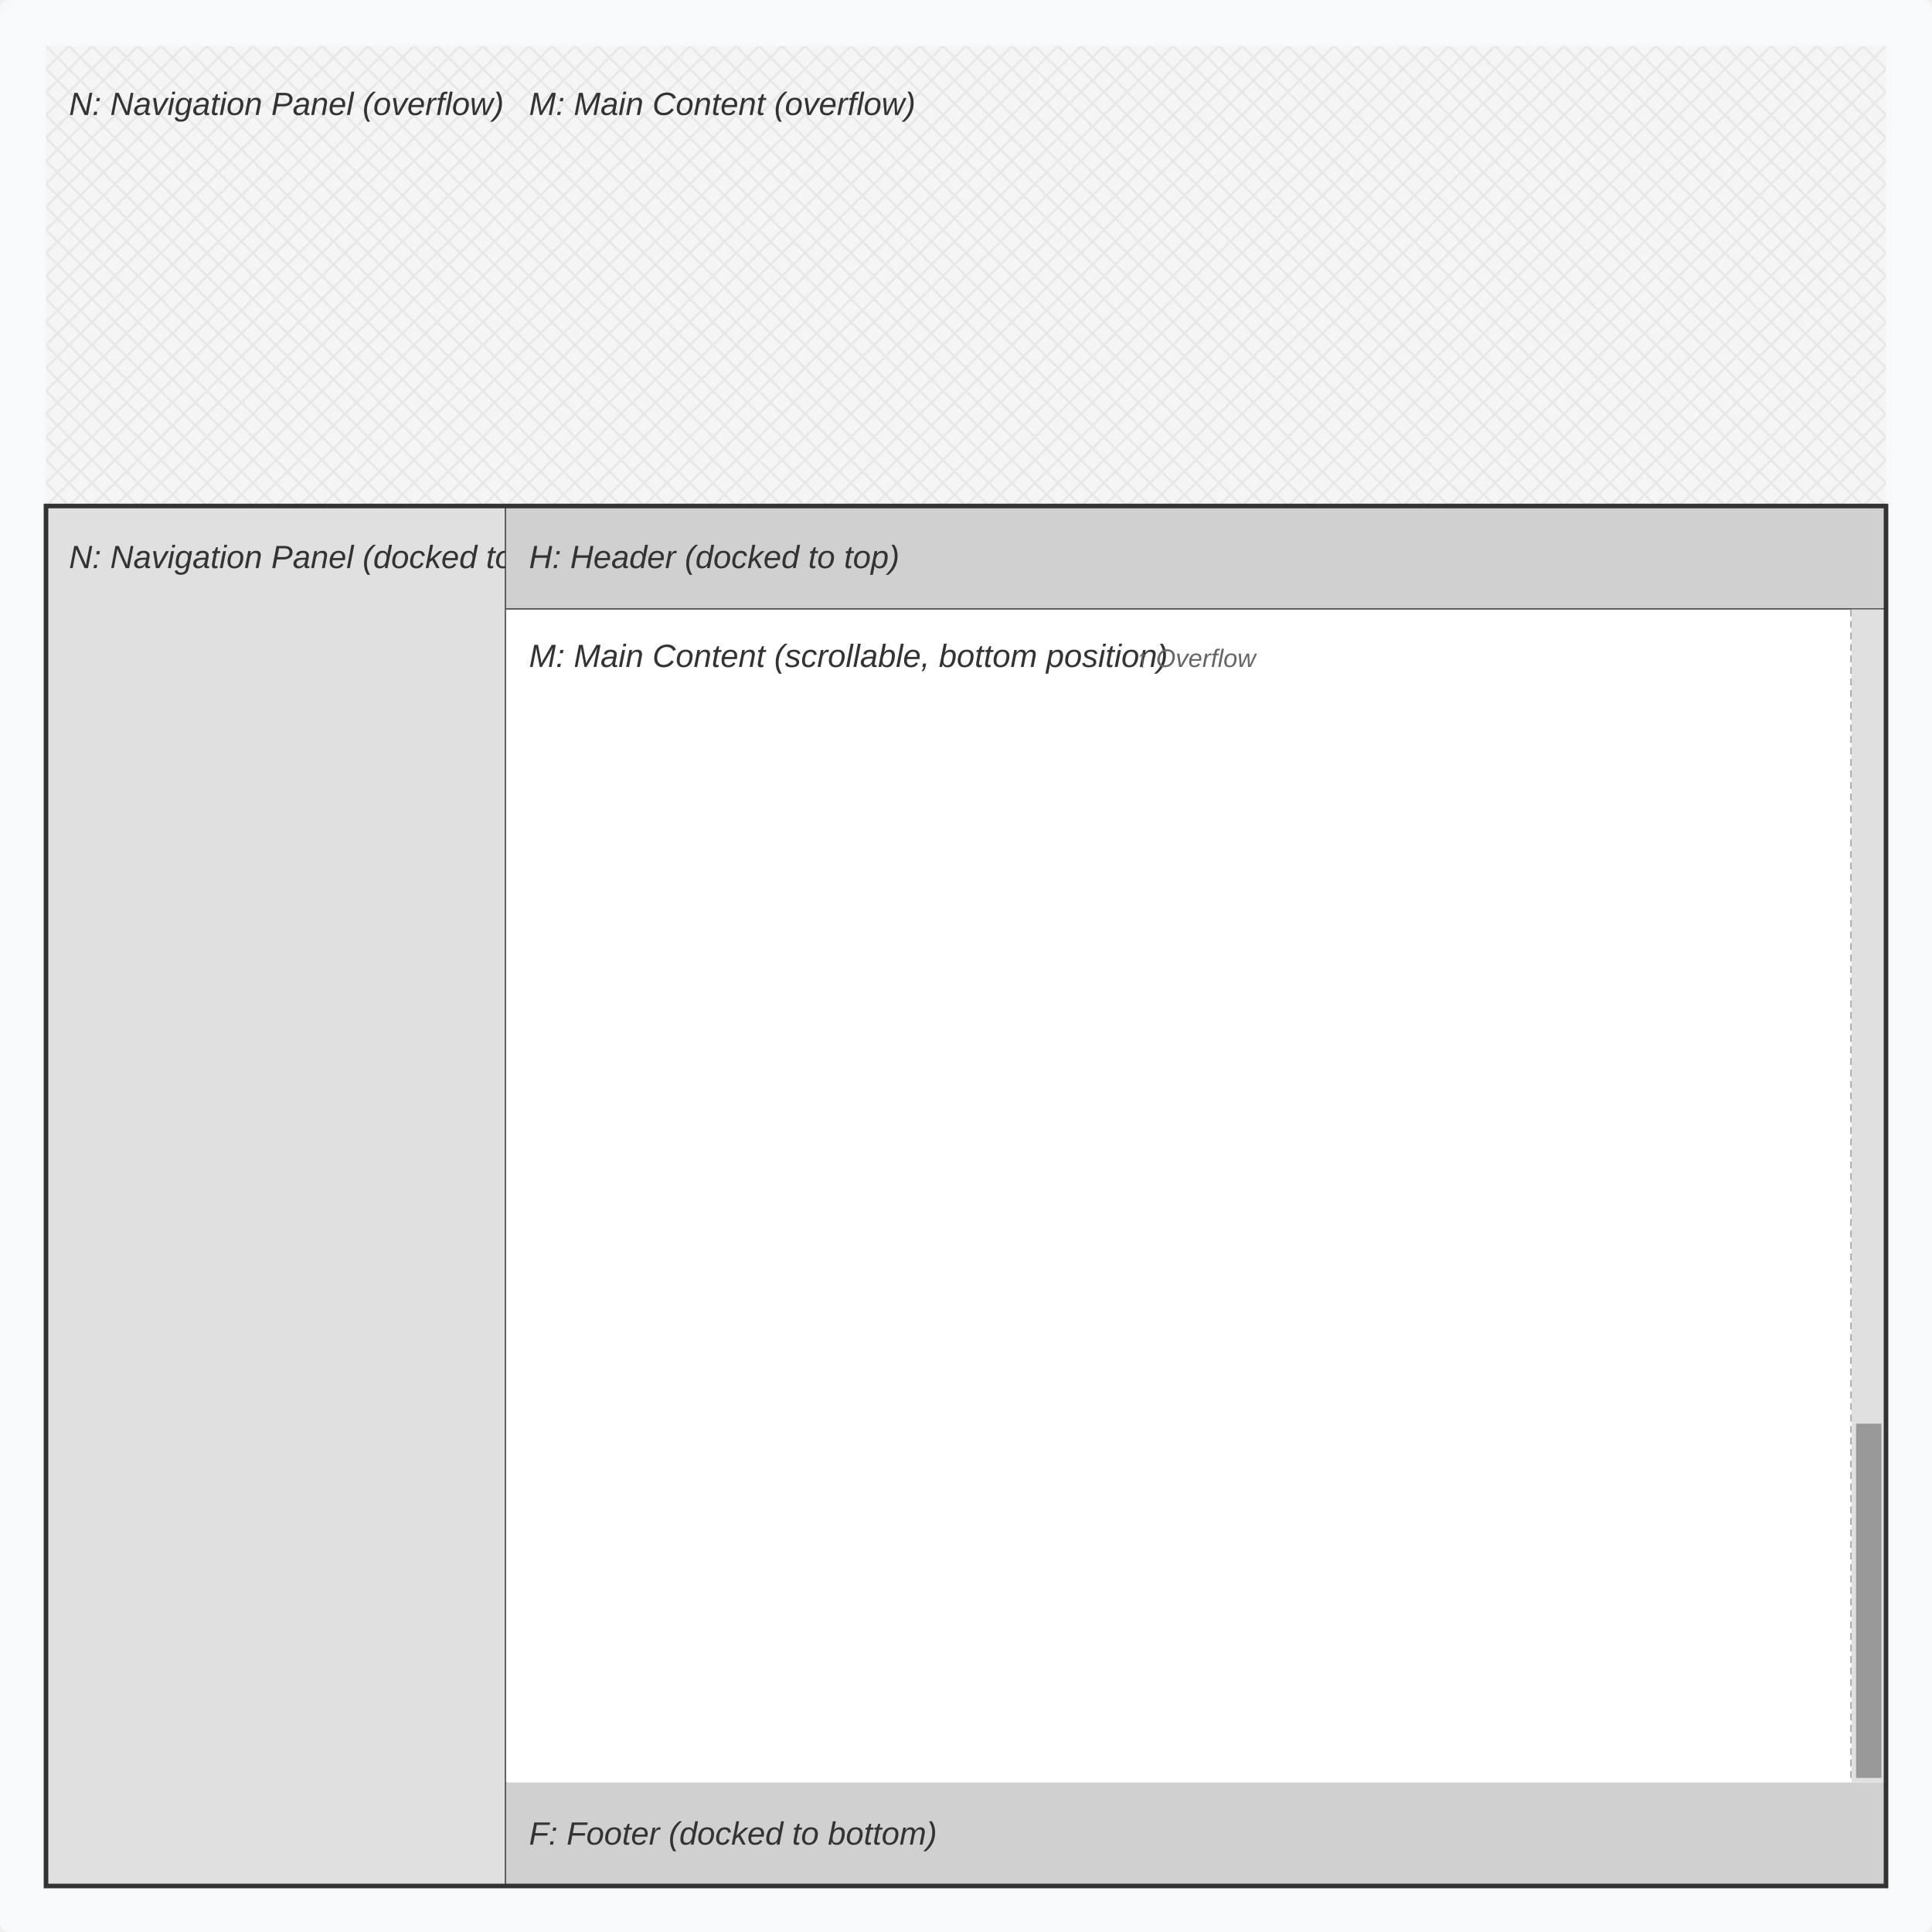
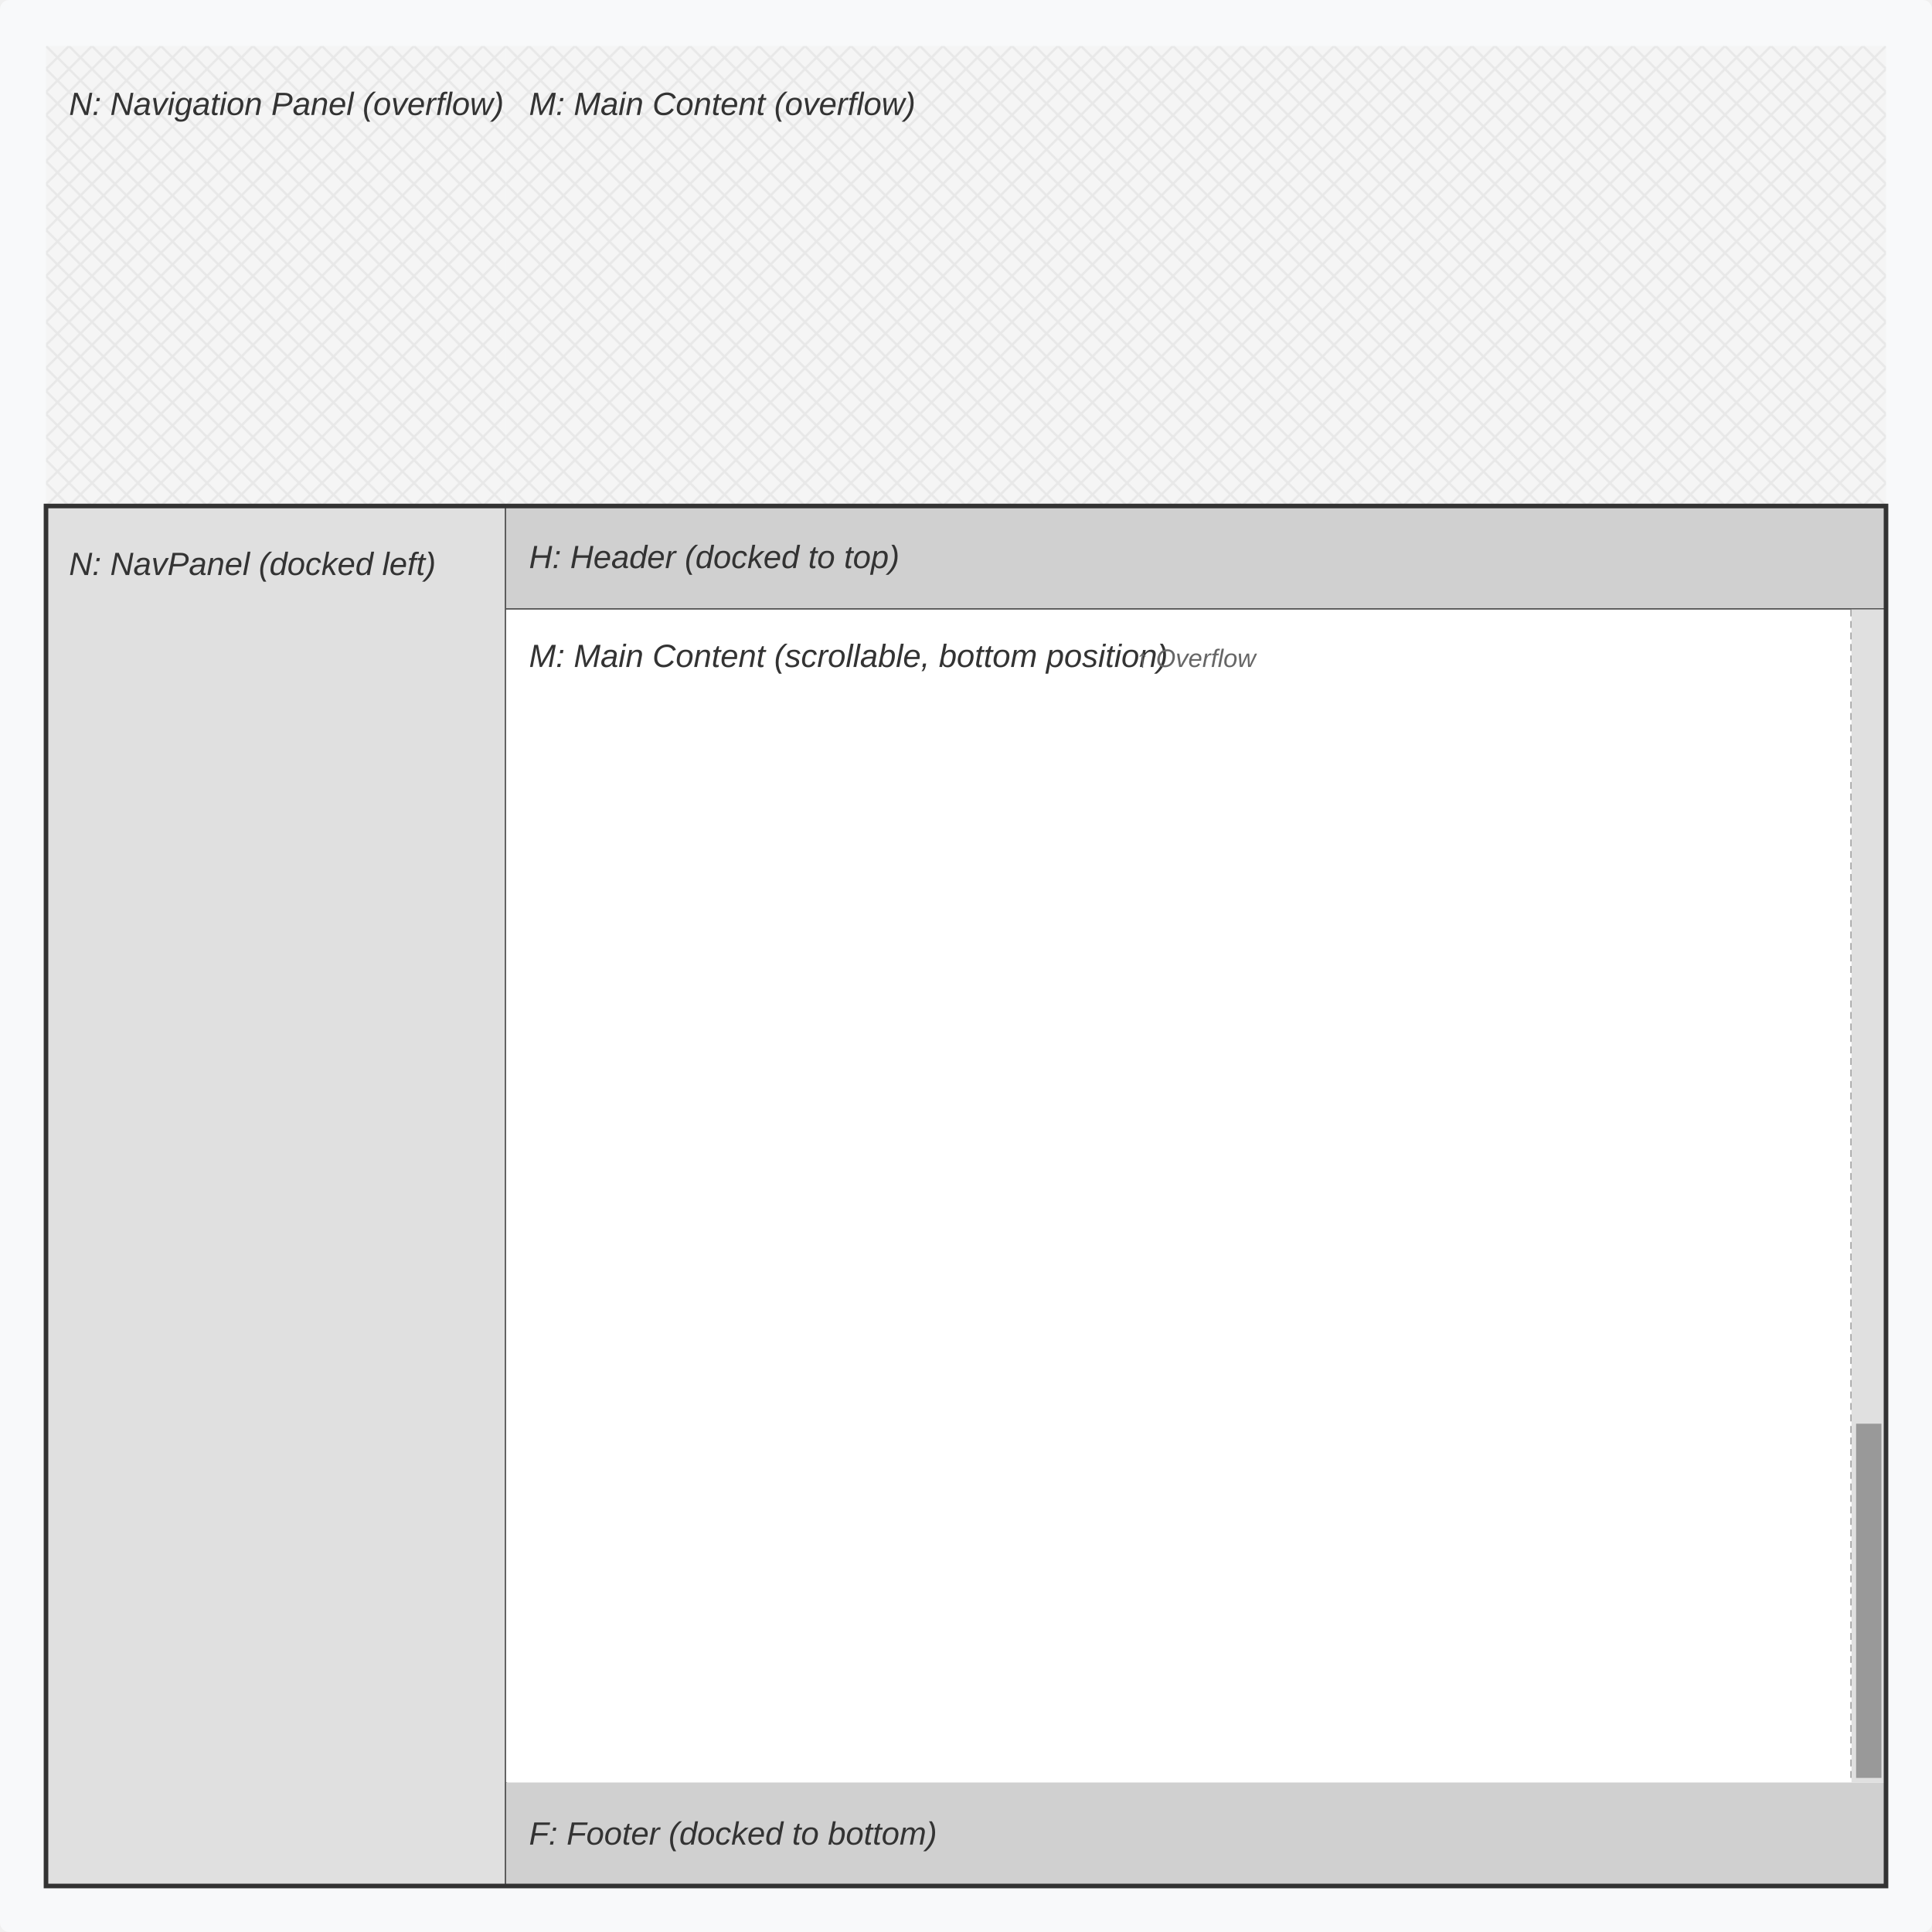
<svg xmlns="http://www.w3.org/2000/svg" viewBox="0 0 840 840" width="840" height="840">
  <defs>
    <style>
      /* Backgrounds */
      .container-bg { fill: #f8f9fa; }
      .gutter { fill: #e9ecef; }
      
      /* Blocks - FILL ONLY, NO STROKE */
      .header { fill: #d0d0d0; }
      .nav { fill: #e0e0e0; }
      .content { fill: #ffffff; }
      .footer { fill: #d0d0d0; }
      .overflow-bg { fill: url(#overflowPattern); }
      
      /* Borders */
      .main-screen-border { stroke: #333; stroke-width: 2; fill: none; }
      .block-border { stroke: #333; stroke-width: 1; fill: none; }
      .gutter-edge { stroke: #666; stroke-width: 1; stroke-dasharray: 4,2; fill: none; }
      
      /* Scrollbar */
      .scrollbar { fill: #999; }
      .scrollbar-border { stroke: #999; stroke-width: 1; stroke-dasharray: 3,2; fill: none; }
      
      /* Text */
      .text { font-family: Arial, sans-serif; font-size: 14px; fill: #333; text-anchor: start; font-style: italic; }
      .text-overflow { font-family: Arial, sans-serif; font-size: 11px; fill: #666; text-anchor: middle; font-style: italic; }
      .text-center { font-family: Arial, sans-serif; font-size: 14px; fill: #666; text-anchor: middle; font-style: italic; }
    </style>
    <pattern id="overflowPattern" patternUnits="userSpaceOnUse" width="10" height="10">
      <rect width="10" height="10" fill="#f5f5f5" />
      <path d="M 0,0 L 10,10 M 10,0 L 0,10" stroke="#e8e8e8" stroke-width="1" fill="none" />
    </pattern>
  </defs>
  <rect class="container-bg" x="0" y="0" width="840" height="840" rx="4" />
  <rect class="nav overflow-bg" x="20" y="20" width="200" height="200" />
  <text class="text" x="30" y="50">N: Navigation Panel (overflow)</text>
  <rect class="content overflow-bg" x="220" y="20" width="600" height="200" />
  <text class="text" x="230" y="50">M: Main Content (overflow)</text>
  <rect class="nav" x="20" y="220" width="200" height="600" />
  <line class="block-border" x1="220" y1="220" x2="220" y2="820" />
-   <text class="text" x="30" y="247">N: Navigation Panel (docked to left)</text>
+   <text class="text" x="30" y="250">N: NavPanel (docked left)</text>
  <rect class="header" x="220" y="220" width="600" height="45" />
  <line class="block-border" x1="220" y1="265" x2="820" y2="265" />
  <text class="text" x="230" y="247">H: Header (docked to top)</text>
  <rect class="content" x="220" y="265" width="600" height="510" />
  <text class="text" x="230" y="290">M: Main Content (scrollable, bottom position)</text>
  <text class="text-overflow" x="520" y="290">↑ Overflow</text>
  <rect class="footer" x="220" y="775" width="600" height="45" />
  <text class="text" x="230" y="802">F: Footer (docked to bottom)</text>
  <line class="scrollbar-border" x1="805" y1="265" x2="805" y2="775" />
  <rect fill="#e0e0e0" x="805" y="265" width="15" height="510" />
  <rect class="scrollbar" x="807" y="619" width="11" height="154" />
  <rect class="main-screen-border" x="20" y="220" width="800" height="600" />
</svg>
